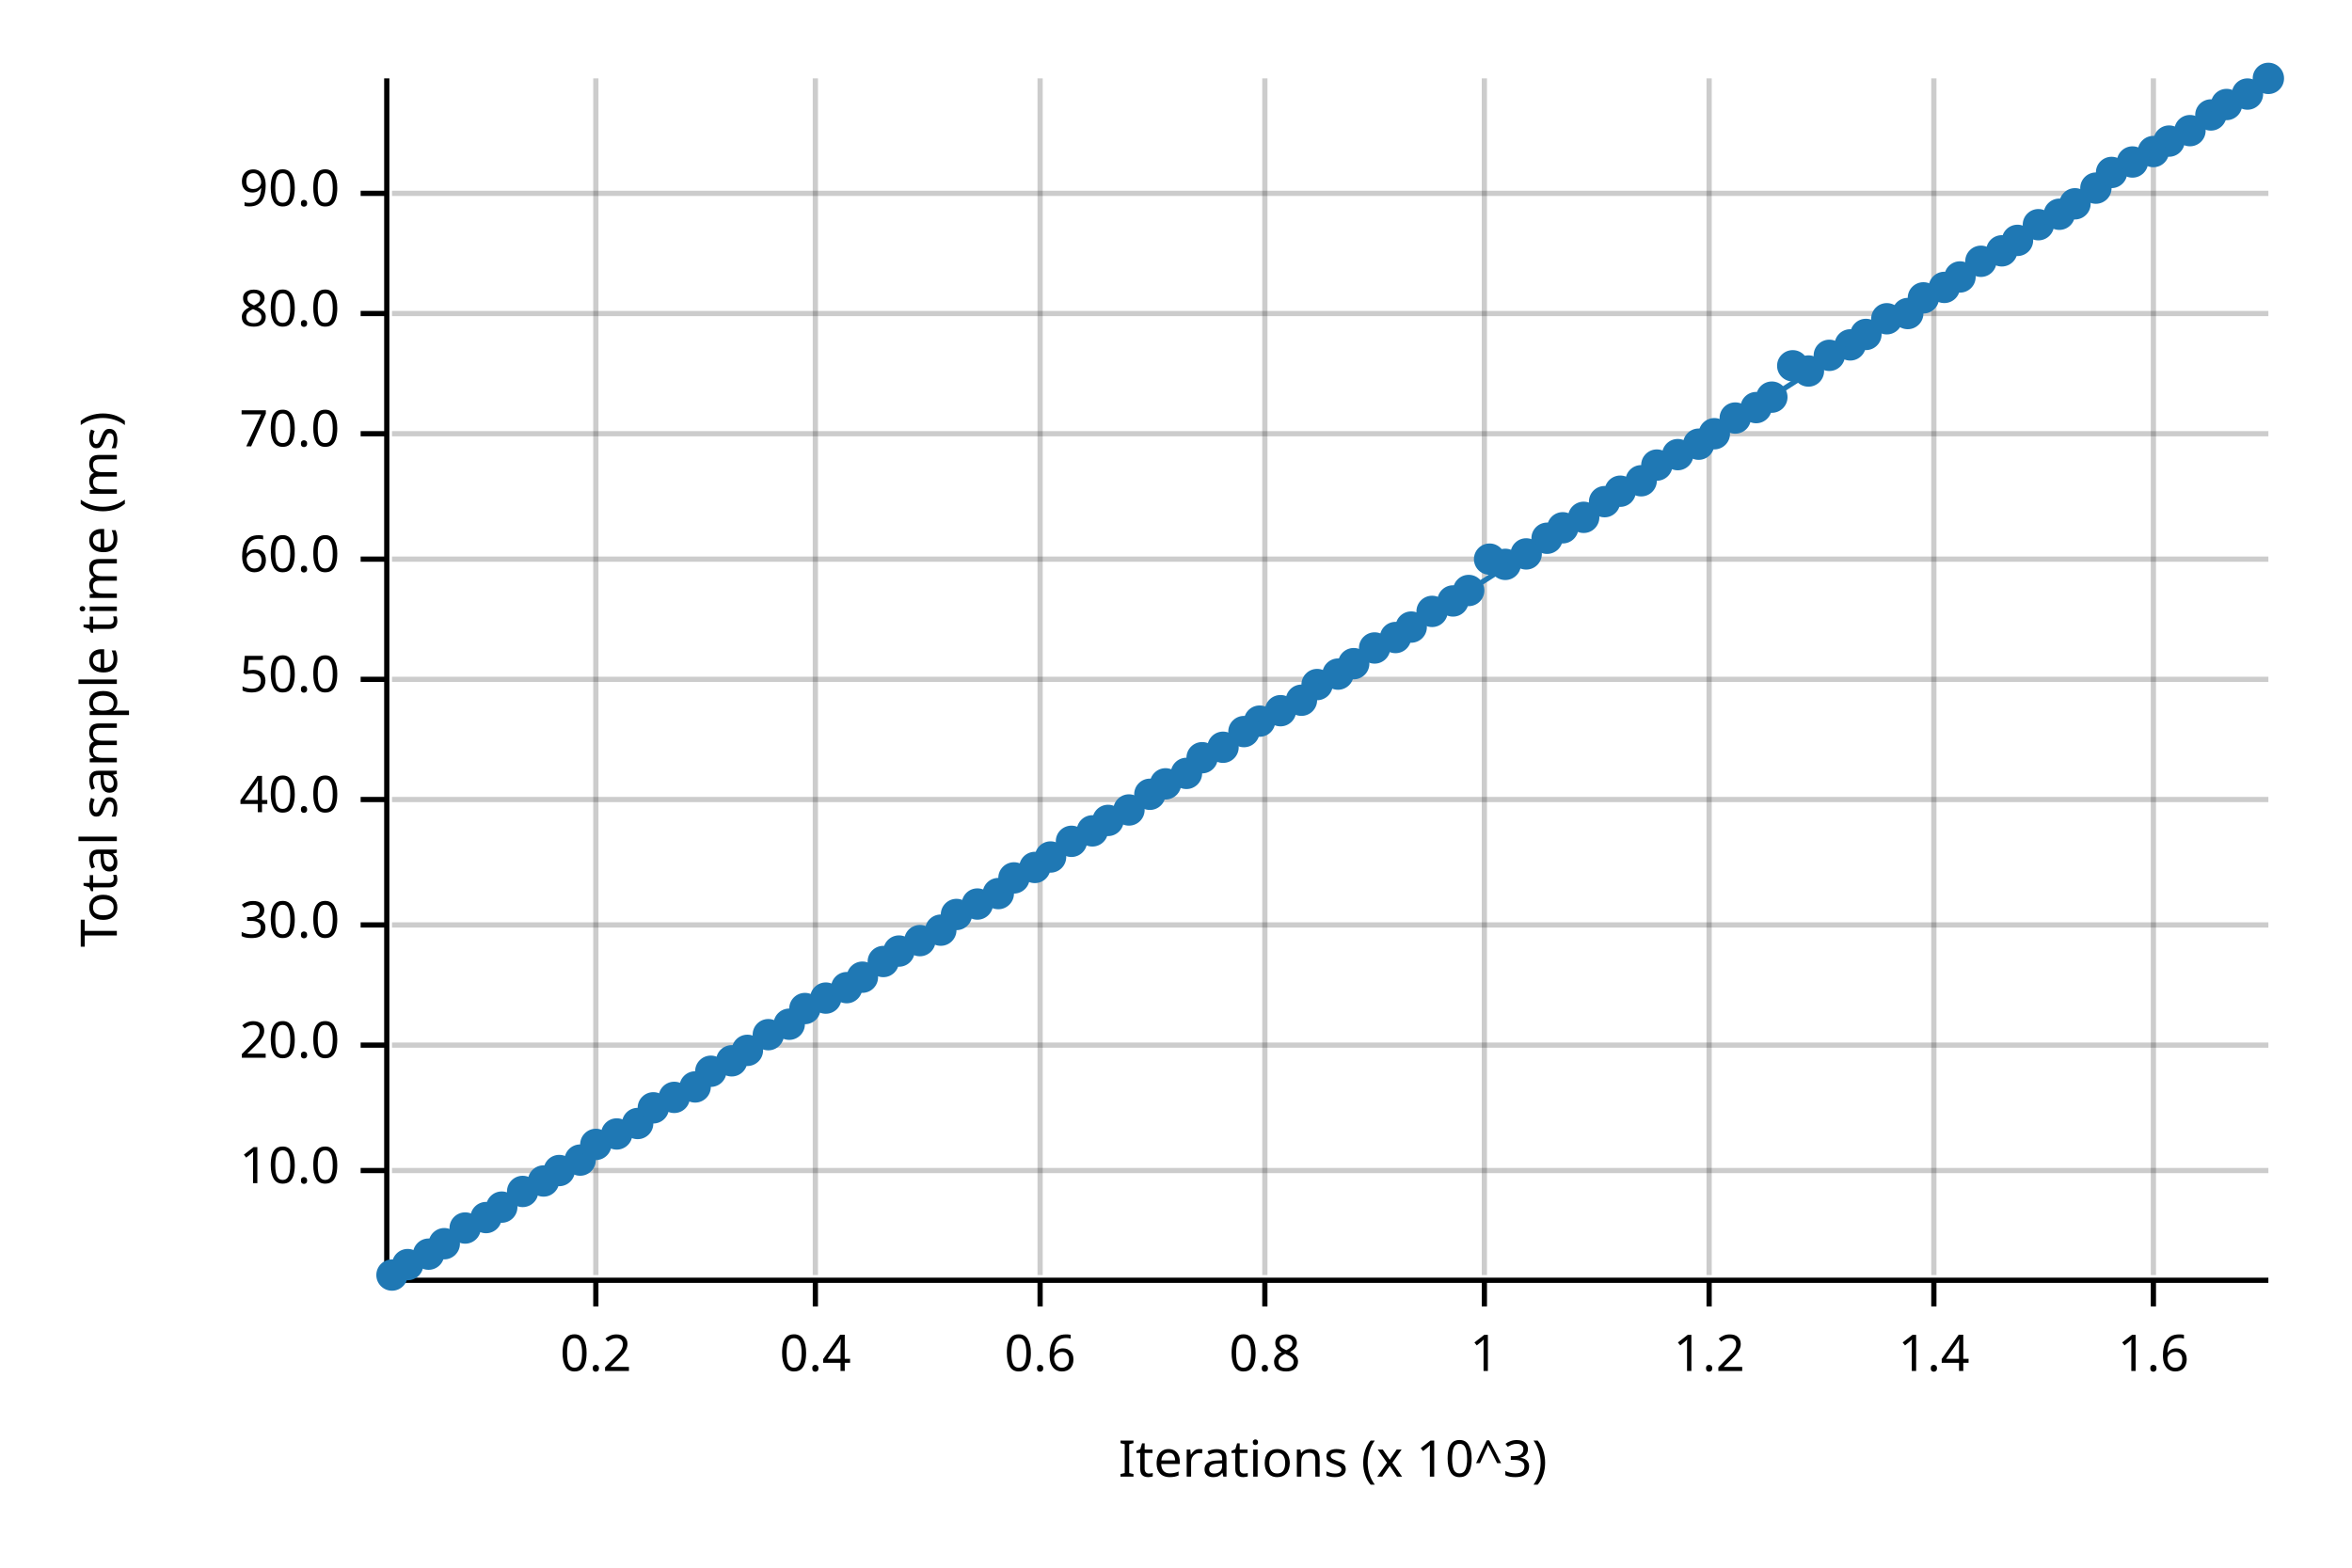
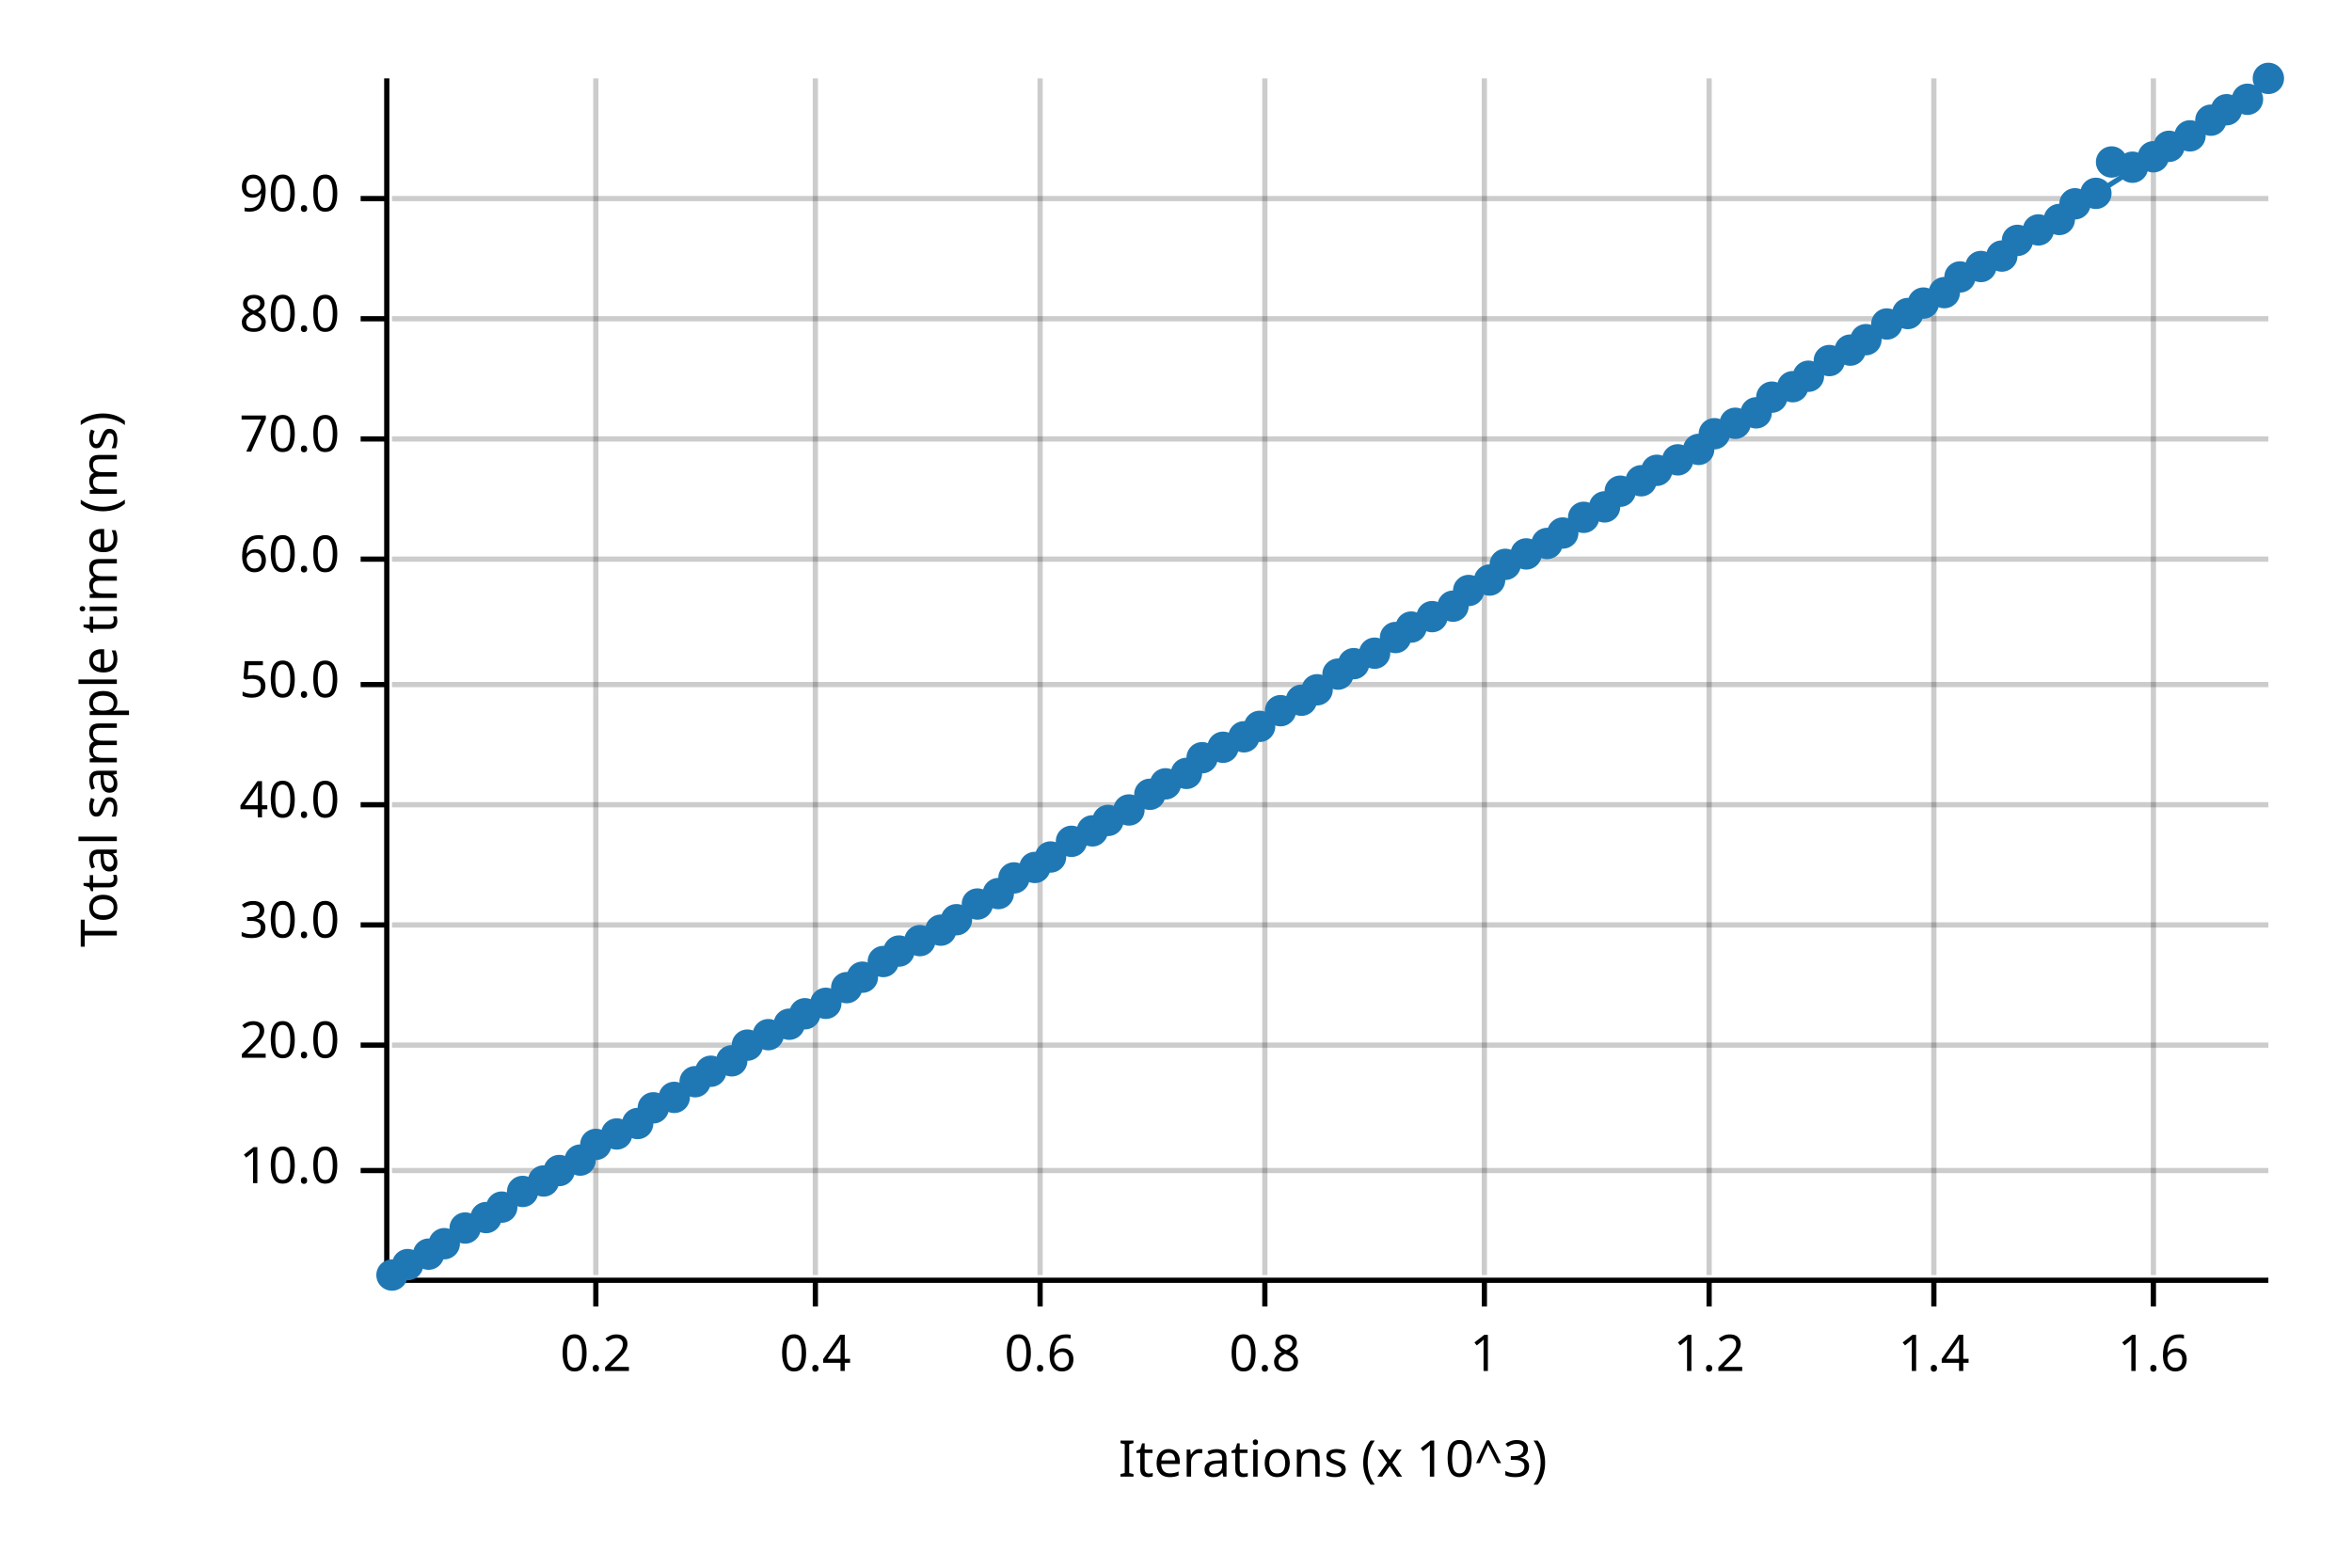
<svg xmlns="http://www.w3.org/2000/svg" width="450" height="300" viewBox="0 0 450 300">
  <text x="15" y="130" dy="0.76em" text-anchor="middle" font-family="sans-serif" font-size="9.677" opacity="1" fill="#000000" transform="rotate(270, 15, 130)">
Total sample time (ms)
</text>
  <text x="255" y="285" dy="-0.5ex" text-anchor="middle" font-family="sans-serif" font-size="9.677" opacity="1" fill="#000000">
Iterations (x 10^3)
</text>
  <line opacity="0.2" stroke="#000000" stroke-width="1" x1="114" y1="244" x2="114" y2="15" />
  <line opacity="0.2" stroke="#000000" stroke-width="1" x1="156" y1="244" x2="156" y2="15" />
  <line opacity="0.2" stroke="#000000" stroke-width="1" x1="199" y1="244" x2="199" y2="15" />
  <line opacity="0.2" stroke="#000000" stroke-width="1" x1="242" y1="244" x2="242" y2="15" />
  <line opacity="0.2" stroke="#000000" stroke-width="1" x1="284" y1="244" x2="284" y2="15" />
  <line opacity="0.2" stroke="#000000" stroke-width="1" x1="327" y1="244" x2="327" y2="15" />
  <line opacity="0.2" stroke="#000000" stroke-width="1" x1="370" y1="244" x2="370" y2="15" />
  <line opacity="0.2" stroke="#000000" stroke-width="1" x1="412" y1="244" x2="412" y2="15" />
  <line opacity="0.2" stroke="#000000" stroke-width="1" x1="75" y1="224" x2="434" y2="224" />
  <line opacity="0.2" stroke="#000000" stroke-width="1" x1="75" y1="200" x2="434" y2="200" />
  <line opacity="0.2" stroke="#000000" stroke-width="1" x1="75" y1="177" x2="434" y2="177" />
-   <line opacity="0.2" stroke="#000000" stroke-width="1" x1="75" y1="153" x2="434" y2="153" />
-   <line opacity="0.2" stroke="#000000" stroke-width="1" x1="75" y1="130" x2="434" y2="130" />
+   <line opacity="0.2" stroke="#000000" stroke-width="1" x1="75" y1="154" x2="434" y2="154" />
+   <line opacity="0.2" stroke="#000000" stroke-width="1" x1="75" y1="131" x2="434" y2="131" />
  <line opacity="0.2" stroke="#000000" stroke-width="1" x1="75" y1="107" x2="434" y2="107" />
-   <line opacity="0.2" stroke="#000000" stroke-width="1" x1="75" y1="83" x2="434" y2="83" />
-   <line opacity="0.2" stroke="#000000" stroke-width="1" x1="75" y1="60" x2="434" y2="60" />
-   <line opacity="0.2" stroke="#000000" stroke-width="1" x1="75" y1="37" x2="434" y2="37" />
+   <line opacity="0.2" stroke="#000000" stroke-width="1" x1="75" y1="84" x2="434" y2="84" />
+   <line opacity="0.2" stroke="#000000" stroke-width="1" x1="75" y1="61" x2="434" y2="61" />
+   <line opacity="0.2" stroke="#000000" stroke-width="1" x1="75" y1="38" x2="434" y2="38" />
  <polyline fill="none" opacity="1" stroke="#000000" stroke-width="1" points="74,15 74,244 " />
  <text x="65" y="224" dy="0.5ex" text-anchor="end" font-family="sans-serif" font-size="9.677" opacity="1" fill="#000000">
10.0
</text>
  <polyline fill="none" opacity="1" stroke="#000000" stroke-width="1" points="69,224 74,224 " />
  <text x="65" y="200" dy="0.5ex" text-anchor="end" font-family="sans-serif" font-size="9.677" opacity="1" fill="#000000">
20.0
</text>
  <polyline fill="none" opacity="1" stroke="#000000" stroke-width="1" points="69,200 74,200 " />
  <text x="65" y="177" dy="0.5ex" text-anchor="end" font-family="sans-serif" font-size="9.677" opacity="1" fill="#000000">
30.0
</text>
  <polyline fill="none" opacity="1" stroke="#000000" stroke-width="1" points="69,177 74,177 " />
-   <text x="65" y="153" dy="0.5ex" text-anchor="end" font-family="sans-serif" font-size="9.677" opacity="1" fill="#000000">
+   <text x="65" y="154" dy="0.5ex" text-anchor="end" font-family="sans-serif" font-size="9.677" opacity="1" fill="#000000">
40.0
</text>
-   <polyline fill="none" opacity="1" stroke="#000000" stroke-width="1" points="69,153 74,153 " />
-   <text x="65" y="130" dy="0.5ex" text-anchor="end" font-family="sans-serif" font-size="9.677" opacity="1" fill="#000000">
+   <polyline fill="none" opacity="1" stroke="#000000" stroke-width="1" points="69,154 74,154 " />
+   <text x="65" y="131" dy="0.5ex" text-anchor="end" font-family="sans-serif" font-size="9.677" opacity="1" fill="#000000">
50.0
</text>
-   <polyline fill="none" opacity="1" stroke="#000000" stroke-width="1" points="69,130 74,130 " />
+   <polyline fill="none" opacity="1" stroke="#000000" stroke-width="1" points="69,131 74,131 " />
  <text x="65" y="107" dy="0.5ex" text-anchor="end" font-family="sans-serif" font-size="9.677" opacity="1" fill="#000000">
60.0
</text>
  <polyline fill="none" opacity="1" stroke="#000000" stroke-width="1" points="69,107 74,107 " />
-   <text x="65" y="83" dy="0.5ex" text-anchor="end" font-family="sans-serif" font-size="9.677" opacity="1" fill="#000000">
+   <text x="65" y="84" dy="0.5ex" text-anchor="end" font-family="sans-serif" font-size="9.677" opacity="1" fill="#000000">
70.0
</text>
-   <polyline fill="none" opacity="1" stroke="#000000" stroke-width="1" points="69,83 74,83 " />
-   <text x="65" y="60" dy="0.5ex" text-anchor="end" font-family="sans-serif" font-size="9.677" opacity="1" fill="#000000">
+   <polyline fill="none" opacity="1" stroke="#000000" stroke-width="1" points="69,84 74,84 " />
+   <text x="65" y="61" dy="0.5ex" text-anchor="end" font-family="sans-serif" font-size="9.677" opacity="1" fill="#000000">
80.0
</text>
-   <polyline fill="none" opacity="1" stroke="#000000" stroke-width="1" points="69,60 74,60 " />
-   <text x="65" y="37" dy="0.5ex" text-anchor="end" font-family="sans-serif" font-size="9.677" opacity="1" fill="#000000">
+   <polyline fill="none" opacity="1" stroke="#000000" stroke-width="1" points="69,61 74,61 " />
+   <text x="65" y="38" dy="0.5ex" text-anchor="end" font-family="sans-serif" font-size="9.677" opacity="1" fill="#000000">
90.0
</text>
-   <polyline fill="none" opacity="1" stroke="#000000" stroke-width="1" points="69,37 74,37 " />
+   <polyline fill="none" opacity="1" stroke="#000000" stroke-width="1" points="69,38 74,38 " />
  <polyline fill="none" opacity="1" stroke="#000000" stroke-width="1" points="75,245 434,245 " />
  <text x="114" y="255" dy="0.76em" text-anchor="middle" font-family="sans-serif" font-size="9.677" opacity="1" fill="#000000">
0.2
</text>
  <polyline fill="none" opacity="1" stroke="#000000" stroke-width="1" points="114,245 114,250 " />
  <text x="156" y="255" dy="0.76em" text-anchor="middle" font-family="sans-serif" font-size="9.677" opacity="1" fill="#000000">
0.4
</text>
  <polyline fill="none" opacity="1" stroke="#000000" stroke-width="1" points="156,245 156,250 " />
  <text x="199" y="255" dy="0.76em" text-anchor="middle" font-family="sans-serif" font-size="9.677" opacity="1" fill="#000000">
0.6
</text>
  <polyline fill="none" opacity="1" stroke="#000000" stroke-width="1" points="199,245 199,250 " />
  <text x="242" y="255" dy="0.76em" text-anchor="middle" font-family="sans-serif" font-size="9.677" opacity="1" fill="#000000">
0.8
</text>
  <polyline fill="none" opacity="1" stroke="#000000" stroke-width="1" points="242,245 242,250 " />
  <text x="284" y="255" dy="0.76em" text-anchor="middle" font-family="sans-serif" font-size="9.677" opacity="1" fill="#000000">
1
</text>
  <polyline fill="none" opacity="1" stroke="#000000" stroke-width="1" points="284,245 284,250 " />
  <text x="327" y="255" dy="0.76em" text-anchor="middle" font-family="sans-serif" font-size="9.677" opacity="1" fill="#000000">
1.2
</text>
  <polyline fill="none" opacity="1" stroke="#000000" stroke-width="1" points="327,245 327,250 " />
  <text x="370" y="255" dy="0.76em" text-anchor="middle" font-family="sans-serif" font-size="9.677" opacity="1" fill="#000000">
1.4
</text>
  <polyline fill="none" opacity="1" stroke="#000000" stroke-width="1" points="370,245 370,250 " />
  <text x="412" y="255" dy="0.76em" text-anchor="middle" font-family="sans-serif" font-size="9.677" opacity="1" fill="#000000">
1.6
</text>
  <polyline fill="none" opacity="1" stroke="#000000" stroke-width="1" points="412,245 412,250 " />
  <circle cx="75" cy="244" r="3" opacity="1" fill="#1F78B4" stroke="none" stroke-width="1" />
  <circle cx="78" cy="242" r="3" opacity="1" fill="#1F78B4" stroke="none" stroke-width="1" />
  <circle cx="82" cy="240" r="3" opacity="1" fill="#1F78B4" stroke="none" stroke-width="1" />
  <circle cx="85" cy="238" r="3" opacity="1" fill="#1F78B4" stroke="none" stroke-width="1" />
  <circle cx="89" cy="235" r="3" opacity="1" fill="#1F78B4" stroke="none" stroke-width="1" />
  <circle cx="93" cy="233" r="3" opacity="1" fill="#1F78B4" stroke="none" stroke-width="1" />
  <circle cx="96" cy="231" r="3" opacity="1" fill="#1F78B4" stroke="none" stroke-width="1" />
  <circle cx="100" cy="228" r="3" opacity="1" fill="#1F78B4" stroke="none" stroke-width="1" />
  <circle cx="104" cy="226" r="3" opacity="1" fill="#1F78B4" stroke="none" stroke-width="1" />
  <circle cx="107" cy="224" r="3" opacity="1" fill="#1F78B4" stroke="none" stroke-width="1" />
  <circle cx="111" cy="222" r="3" opacity="1" fill="#1F78B4" stroke="none" stroke-width="1" />
  <circle cx="114" cy="219" r="3" opacity="1" fill="#1F78B4" stroke="none" stroke-width="1" />
  <circle cx="118" cy="217" r="3" opacity="1" fill="#1F78B4" stroke="none" stroke-width="1" />
  <circle cx="122" cy="215" r="3" opacity="1" fill="#1F78B4" stroke="none" stroke-width="1" />
  <circle cx="125" cy="212" r="3" opacity="1" fill="#1F78B4" stroke="none" stroke-width="1" />
  <circle cx="129" cy="210" r="3" opacity="1" fill="#1F78B4" stroke="none" stroke-width="1" />
-   <circle cx="133" cy="208" r="3" opacity="1" fill="#1F78B4" stroke="none" stroke-width="1" />
+   <circle cx="133" cy="207" r="3" opacity="1" fill="#1F78B4" stroke="none" stroke-width="1" />
  <circle cx="136" cy="205" r="3" opacity="1" fill="#1F78B4" stroke="none" stroke-width="1" />
  <circle cx="140" cy="203" r="3" opacity="1" fill="#1F78B4" stroke="none" stroke-width="1" />
-   <circle cx="143" cy="201" r="3" opacity="1" fill="#1F78B4" stroke="none" stroke-width="1" />
+   <circle cx="143" cy="200" r="3" opacity="1" fill="#1F78B4" stroke="none" stroke-width="1" />
  <circle cx="147" cy="198" r="3" opacity="1" fill="#1F78B4" stroke="none" stroke-width="1" />
  <circle cx="151" cy="196" r="3" opacity="1" fill="#1F78B4" stroke="none" stroke-width="1" />
-   <circle cx="154" cy="193" r="3" opacity="1" fill="#1F78B4" stroke="none" stroke-width="1" />
-   <circle cx="158" cy="191" r="3" opacity="1" fill="#1F78B4" stroke="none" stroke-width="1" />
+   <circle cx="154" cy="194" r="3" opacity="1" fill="#1F78B4" stroke="none" stroke-width="1" />
+   <circle cx="158" cy="192" r="3" opacity="1" fill="#1F78B4" stroke="none" stroke-width="1" />
  <circle cx="162" cy="189" r="3" opacity="1" fill="#1F78B4" stroke="none" stroke-width="1" />
  <circle cx="165" cy="187" r="3" opacity="1" fill="#1F78B4" stroke="none" stroke-width="1" />
  <circle cx="169" cy="184" r="3" opacity="1" fill="#1F78B4" stroke="none" stroke-width="1" />
  <circle cx="172" cy="182" r="3" opacity="1" fill="#1F78B4" stroke="none" stroke-width="1" />
  <circle cx="176" cy="180" r="3" opacity="1" fill="#1F78B4" stroke="none" stroke-width="1" />
  <circle cx="180" cy="178" r="3" opacity="1" fill="#1F78B4" stroke="none" stroke-width="1" />
-   <circle cx="183" cy="175" r="3" opacity="1" fill="#1F78B4" stroke="none" stroke-width="1" />
+   <circle cx="183" cy="176" r="3" opacity="1" fill="#1F78B4" stroke="none" stroke-width="1" />
  <circle cx="187" cy="173" r="3" opacity="1" fill="#1F78B4" stroke="none" stroke-width="1" />
  <circle cx="191" cy="171" r="3" opacity="1" fill="#1F78B4" stroke="none" stroke-width="1" />
  <circle cx="194" cy="168" r="3" opacity="1" fill="#1F78B4" stroke="none" stroke-width="1" />
  <circle cx="198" cy="166" r="3" opacity="1" fill="#1F78B4" stroke="none" stroke-width="1" />
  <circle cx="201" cy="164" r="3" opacity="1" fill="#1F78B4" stroke="none" stroke-width="1" />
  <circle cx="205" cy="161" r="3" opacity="1" fill="#1F78B4" stroke="none" stroke-width="1" />
  <circle cx="209" cy="159" r="3" opacity="1" fill="#1F78B4" stroke="none" stroke-width="1" />
  <circle cx="212" cy="157" r="3" opacity="1" fill="#1F78B4" stroke="none" stroke-width="1" />
  <circle cx="216" cy="155" r="3" opacity="1" fill="#1F78B4" stroke="none" stroke-width="1" />
  <circle cx="220" cy="152" r="3" opacity="1" fill="#1F78B4" stroke="none" stroke-width="1" />
  <circle cx="223" cy="150" r="3" opacity="1" fill="#1F78B4" stroke="none" stroke-width="1" />
  <circle cx="227" cy="148" r="3" opacity="1" fill="#1F78B4" stroke="none" stroke-width="1" />
  <circle cx="230" cy="145" r="3" opacity="1" fill="#1F78B4" stroke="none" stroke-width="1" />
  <circle cx="234" cy="143" r="3" opacity="1" fill="#1F78B4" stroke="none" stroke-width="1" />
-   <circle cx="238" cy="140" r="3" opacity="1" fill="#1F78B4" stroke="none" stroke-width="1" />
-   <circle cx="241" cy="138" r="3" opacity="1" fill="#1F78B4" stroke="none" stroke-width="1" />
+   <circle cx="238" cy="141" r="3" opacity="1" fill="#1F78B4" stroke="none" stroke-width="1" />
+   <circle cx="241" cy="139" r="3" opacity="1" fill="#1F78B4" stroke="none" stroke-width="1" />
  <circle cx="245" cy="136" r="3" opacity="1" fill="#1F78B4" stroke="none" stroke-width="1" />
  <circle cx="249" cy="134" r="3" opacity="1" fill="#1F78B4" stroke="none" stroke-width="1" />
-   <circle cx="252" cy="131" r="3" opacity="1" fill="#1F78B4" stroke="none" stroke-width="1" />
+   <circle cx="252" cy="132" r="3" opacity="1" fill="#1F78B4" stroke="none" stroke-width="1" />
  <circle cx="256" cy="129" r="3" opacity="1" fill="#1F78B4" stroke="none" stroke-width="1" />
  <circle cx="259" cy="127" r="3" opacity="1" fill="#1F78B4" stroke="none" stroke-width="1" />
-   <circle cx="263" cy="124" r="3" opacity="1" fill="#1F78B4" stroke="none" stroke-width="1" />
+   <circle cx="263" cy="125" r="3" opacity="1" fill="#1F78B4" stroke="none" stroke-width="1" />
  <circle cx="267" cy="122" r="3" opacity="1" fill="#1F78B4" stroke="none" stroke-width="1" />
  <circle cx="270" cy="120" r="3" opacity="1" fill="#1F78B4" stroke="none" stroke-width="1" />
-   <circle cx="274" cy="117" r="3" opacity="1" fill="#1F78B4" stroke="none" stroke-width="1" />
-   <circle cx="278" cy="115" r="3" opacity="1" fill="#1F78B4" stroke="none" stroke-width="1" />
+   <circle cx="274" cy="118" r="3" opacity="1" fill="#1F78B4" stroke="none" stroke-width="1" />
+   <circle cx="278" cy="116" r="3" opacity="1" fill="#1F78B4" stroke="none" stroke-width="1" />
  <circle cx="281" cy="113" r="3" opacity="1" fill="#1F78B4" stroke="none" stroke-width="1" />
-   <circle cx="285" cy="107" r="3" opacity="1" fill="#1F78B4" stroke="none" stroke-width="1" />
+   <circle cx="285" cy="111" r="3" opacity="1" fill="#1F78B4" stroke="none" stroke-width="1" />
  <circle cx="288" cy="108" r="3" opacity="1" fill="#1F78B4" stroke="none" stroke-width="1" />
  <circle cx="292" cy="106" r="3" opacity="1" fill="#1F78B4" stroke="none" stroke-width="1" />
-   <circle cx="296" cy="103" r="3" opacity="1" fill="#1F78B4" stroke="none" stroke-width="1" />
-   <circle cx="299" cy="101" r="3" opacity="1" fill="#1F78B4" stroke="none" stroke-width="1" />
+   <circle cx="296" cy="104" r="3" opacity="1" fill="#1F78B4" stroke="none" stroke-width="1" />
+   <circle cx="299" cy="102" r="3" opacity="1" fill="#1F78B4" stroke="none" stroke-width="1" />
  <circle cx="303" cy="99" r="3" opacity="1" fill="#1F78B4" stroke="none" stroke-width="1" />
-   <circle cx="307" cy="96" r="3" opacity="1" fill="#1F78B4" stroke="none" stroke-width="1" />
+   <circle cx="307" cy="97" r="3" opacity="1" fill="#1F78B4" stroke="none" stroke-width="1" />
  <circle cx="310" cy="94" r="3" opacity="1" fill="#1F78B4" stroke="none" stroke-width="1" />
  <circle cx="314" cy="92" r="3" opacity="1" fill="#1F78B4" stroke="none" stroke-width="1" />
-   <circle cx="317" cy="89" r="3" opacity="1" fill="#1F78B4" stroke="none" stroke-width="1" />
-   <circle cx="321" cy="87" r="3" opacity="1" fill="#1F78B4" stroke="none" stroke-width="1" />
-   <circle cx="325" cy="85" r="3" opacity="1" fill="#1F78B4" stroke="none" stroke-width="1" />
+   <circle cx="317" cy="90" r="3" opacity="1" fill="#1F78B4" stroke="none" stroke-width="1" />
+   <circle cx="321" cy="88" r="3" opacity="1" fill="#1F78B4" stroke="none" stroke-width="1" />
+   <circle cx="325" cy="86" r="3" opacity="1" fill="#1F78B4" stroke="none" stroke-width="1" />
  <circle cx="328" cy="83" r="3" opacity="1" fill="#1F78B4" stroke="none" stroke-width="1" />
-   <circle cx="332" cy="80" r="3" opacity="1" fill="#1F78B4" stroke="none" stroke-width="1" />
-   <circle cx="336" cy="78" r="3" opacity="1" fill="#1F78B4" stroke="none" stroke-width="1" />
+   <circle cx="332" cy="81" r="3" opacity="1" fill="#1F78B4" stroke="none" stroke-width="1" />
+   <circle cx="336" cy="79" r="3" opacity="1" fill="#1F78B4" stroke="none" stroke-width="1" />
  <circle cx="339" cy="76" r="3" opacity="1" fill="#1F78B4" stroke="none" stroke-width="1" />
-   <circle cx="343" cy="70" r="3" opacity="1" fill="#1F78B4" stroke="none" stroke-width="1" />
-   <circle cx="346" cy="71" r="3" opacity="1" fill="#1F78B4" stroke="none" stroke-width="1" />
-   <circle cx="350" cy="68" r="3" opacity="1" fill="#1F78B4" stroke="none" stroke-width="1" />
-   <circle cx="354" cy="66" r="3" opacity="1" fill="#1F78B4" stroke="none" stroke-width="1" />
-   <circle cx="357" cy="64" r="3" opacity="1" fill="#1F78B4" stroke="none" stroke-width="1" />
-   <circle cx="361" cy="61" r="3" opacity="1" fill="#1F78B4" stroke="none" stroke-width="1" />
+   <circle cx="343" cy="74" r="3" opacity="1" fill="#1F78B4" stroke="none" stroke-width="1" />
+   <circle cx="346" cy="72" r="3" opacity="1" fill="#1F78B4" stroke="none" stroke-width="1" />
+   <circle cx="350" cy="69" r="3" opacity="1" fill="#1F78B4" stroke="none" stroke-width="1" />
+   <circle cx="354" cy="67" r="3" opacity="1" fill="#1F78B4" stroke="none" stroke-width="1" />
+   <circle cx="357" cy="65" r="3" opacity="1" fill="#1F78B4" stroke="none" stroke-width="1" />
+   <circle cx="361" cy="62" r="3" opacity="1" fill="#1F78B4" stroke="none" stroke-width="1" />
  <circle cx="365" cy="60" r="3" opacity="1" fill="#1F78B4" stroke="none" stroke-width="1" />
-   <circle cx="368" cy="57" r="3" opacity="1" fill="#1F78B4" stroke="none" stroke-width="1" />
-   <circle cx="372" cy="55" r="3" opacity="1" fill="#1F78B4" stroke="none" stroke-width="1" />
+   <circle cx="368" cy="58" r="3" opacity="1" fill="#1F78B4" stroke="none" stroke-width="1" />
+   <circle cx="372" cy="56" r="3" opacity="1" fill="#1F78B4" stroke="none" stroke-width="1" />
  <circle cx="375" cy="53" r="3" opacity="1" fill="#1F78B4" stroke="none" stroke-width="1" />
-   <circle cx="379" cy="50" r="3" opacity="1" fill="#1F78B4" stroke="none" stroke-width="1" />
-   <circle cx="383" cy="48" r="3" opacity="1" fill="#1F78B4" stroke="none" stroke-width="1" />
+   <circle cx="379" cy="51" r="3" opacity="1" fill="#1F78B4" stroke="none" stroke-width="1" />
+   <circle cx="383" cy="49" r="3" opacity="1" fill="#1F78B4" stroke="none" stroke-width="1" />
  <circle cx="386" cy="46" r="3" opacity="1" fill="#1F78B4" stroke="none" stroke-width="1" />
-   <circle cx="390" cy="43" r="3" opacity="1" fill="#1F78B4" stroke="none" stroke-width="1" />
-   <circle cx="394" cy="41" r="3" opacity="1" fill="#1F78B4" stroke="none" stroke-width="1" />
+   <circle cx="390" cy="44" r="3" opacity="1" fill="#1F78B4" stroke="none" stroke-width="1" />
+   <circle cx="394" cy="42" r="3" opacity="1" fill="#1F78B4" stroke="none" stroke-width="1" />
  <circle cx="397" cy="39" r="3" opacity="1" fill="#1F78B4" stroke="none" stroke-width="1" />
-   <circle cx="401" cy="36" r="3" opacity="1" fill="#1F78B4" stroke="none" stroke-width="1" />
-   <circle cx="404" cy="33" r="3" opacity="1" fill="#1F78B4" stroke="none" stroke-width="1" />
-   <circle cx="408" cy="31" r="3" opacity="1" fill="#1F78B4" stroke="none" stroke-width="1" />
-   <circle cx="412" cy="29" r="3" opacity="1" fill="#1F78B4" stroke="none" stroke-width="1" />
-   <circle cx="415" cy="27" r="3" opacity="1" fill="#1F78B4" stroke="none" stroke-width="1" />
-   <circle cx="419" cy="25" r="3" opacity="1" fill="#1F78B4" stroke="none" stroke-width="1" />
-   <circle cx="423" cy="22" r="3" opacity="1" fill="#1F78B4" stroke="none" stroke-width="1" />
-   <circle cx="426" cy="20" r="3" opacity="1" fill="#1F78B4" stroke="none" stroke-width="1" />
-   <circle cx="430" cy="18" r="3" opacity="1" fill="#1F78B4" stroke="none" stroke-width="1" />
+   <circle cx="401" cy="37" r="3" opacity="1" fill="#1F78B4" stroke="none" stroke-width="1" />
+   <circle cx="404" cy="31" r="3" opacity="1" fill="#1F78B4" stroke="none" stroke-width="1" />
+   <circle cx="408" cy="32" r="3" opacity="1" fill="#1F78B4" stroke="none" stroke-width="1" />
+   <circle cx="412" cy="30" r="3" opacity="1" fill="#1F78B4" stroke="none" stroke-width="1" />
+   <circle cx="415" cy="28" r="3" opacity="1" fill="#1F78B4" stroke="none" stroke-width="1" />
+   <circle cx="419" cy="26" r="3" opacity="1" fill="#1F78B4" stroke="none" stroke-width="1" />
+   <circle cx="423" cy="23" r="3" opacity="1" fill="#1F78B4" stroke="none" stroke-width="1" />
+   <circle cx="426" cy="21" r="3" opacity="1" fill="#1F78B4" stroke="none" stroke-width="1" />
+   <circle cx="430" cy="19" r="3" opacity="1" fill="#1F78B4" stroke="none" stroke-width="1" />
  <circle cx="434" cy="15" r="3" opacity="1" fill="#1F78B4" stroke="none" stroke-width="1" />
-   <polyline fill="none" opacity="1" stroke="#1F78B4" stroke-width="1" points="75,245 434,15 " />
-   <polygon opacity="0.25" fill="#1F78B4" points="75,245 434,15 434,15 " />
+   <polyline fill="none" opacity="1" stroke="#1F78B4" stroke-width="1" points="75,245 434,16 " />
+   <polygon opacity="0.25" fill="#1F78B4" points="75,245 434,16 434,16 " />
</svg>
